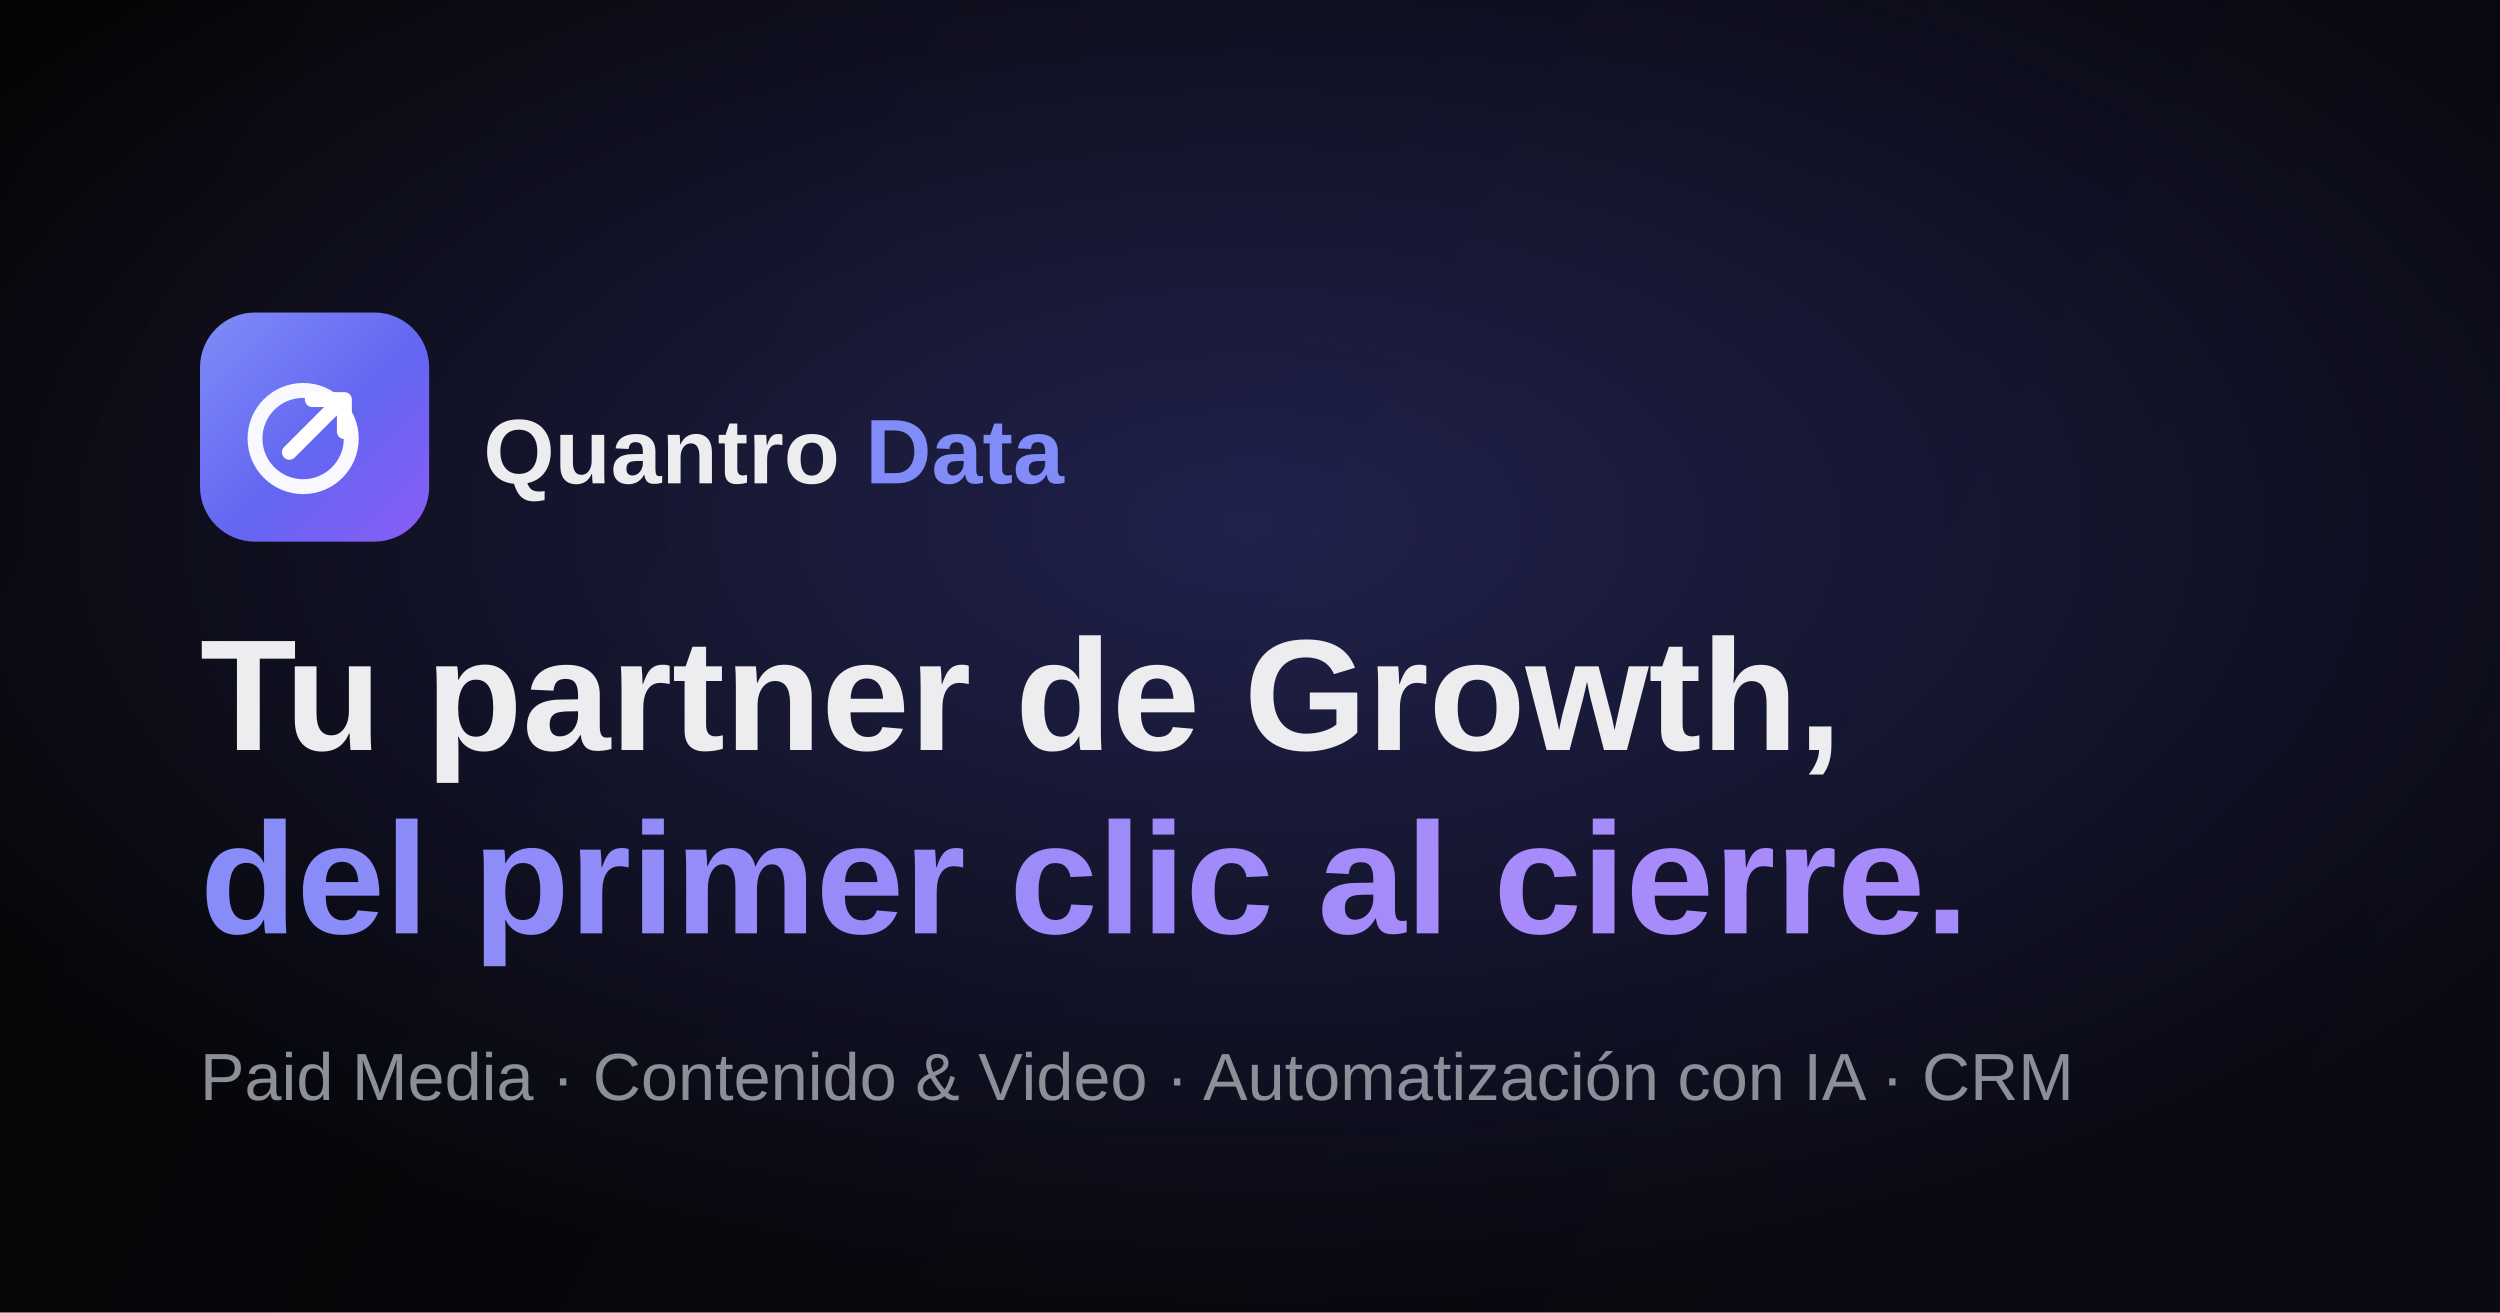
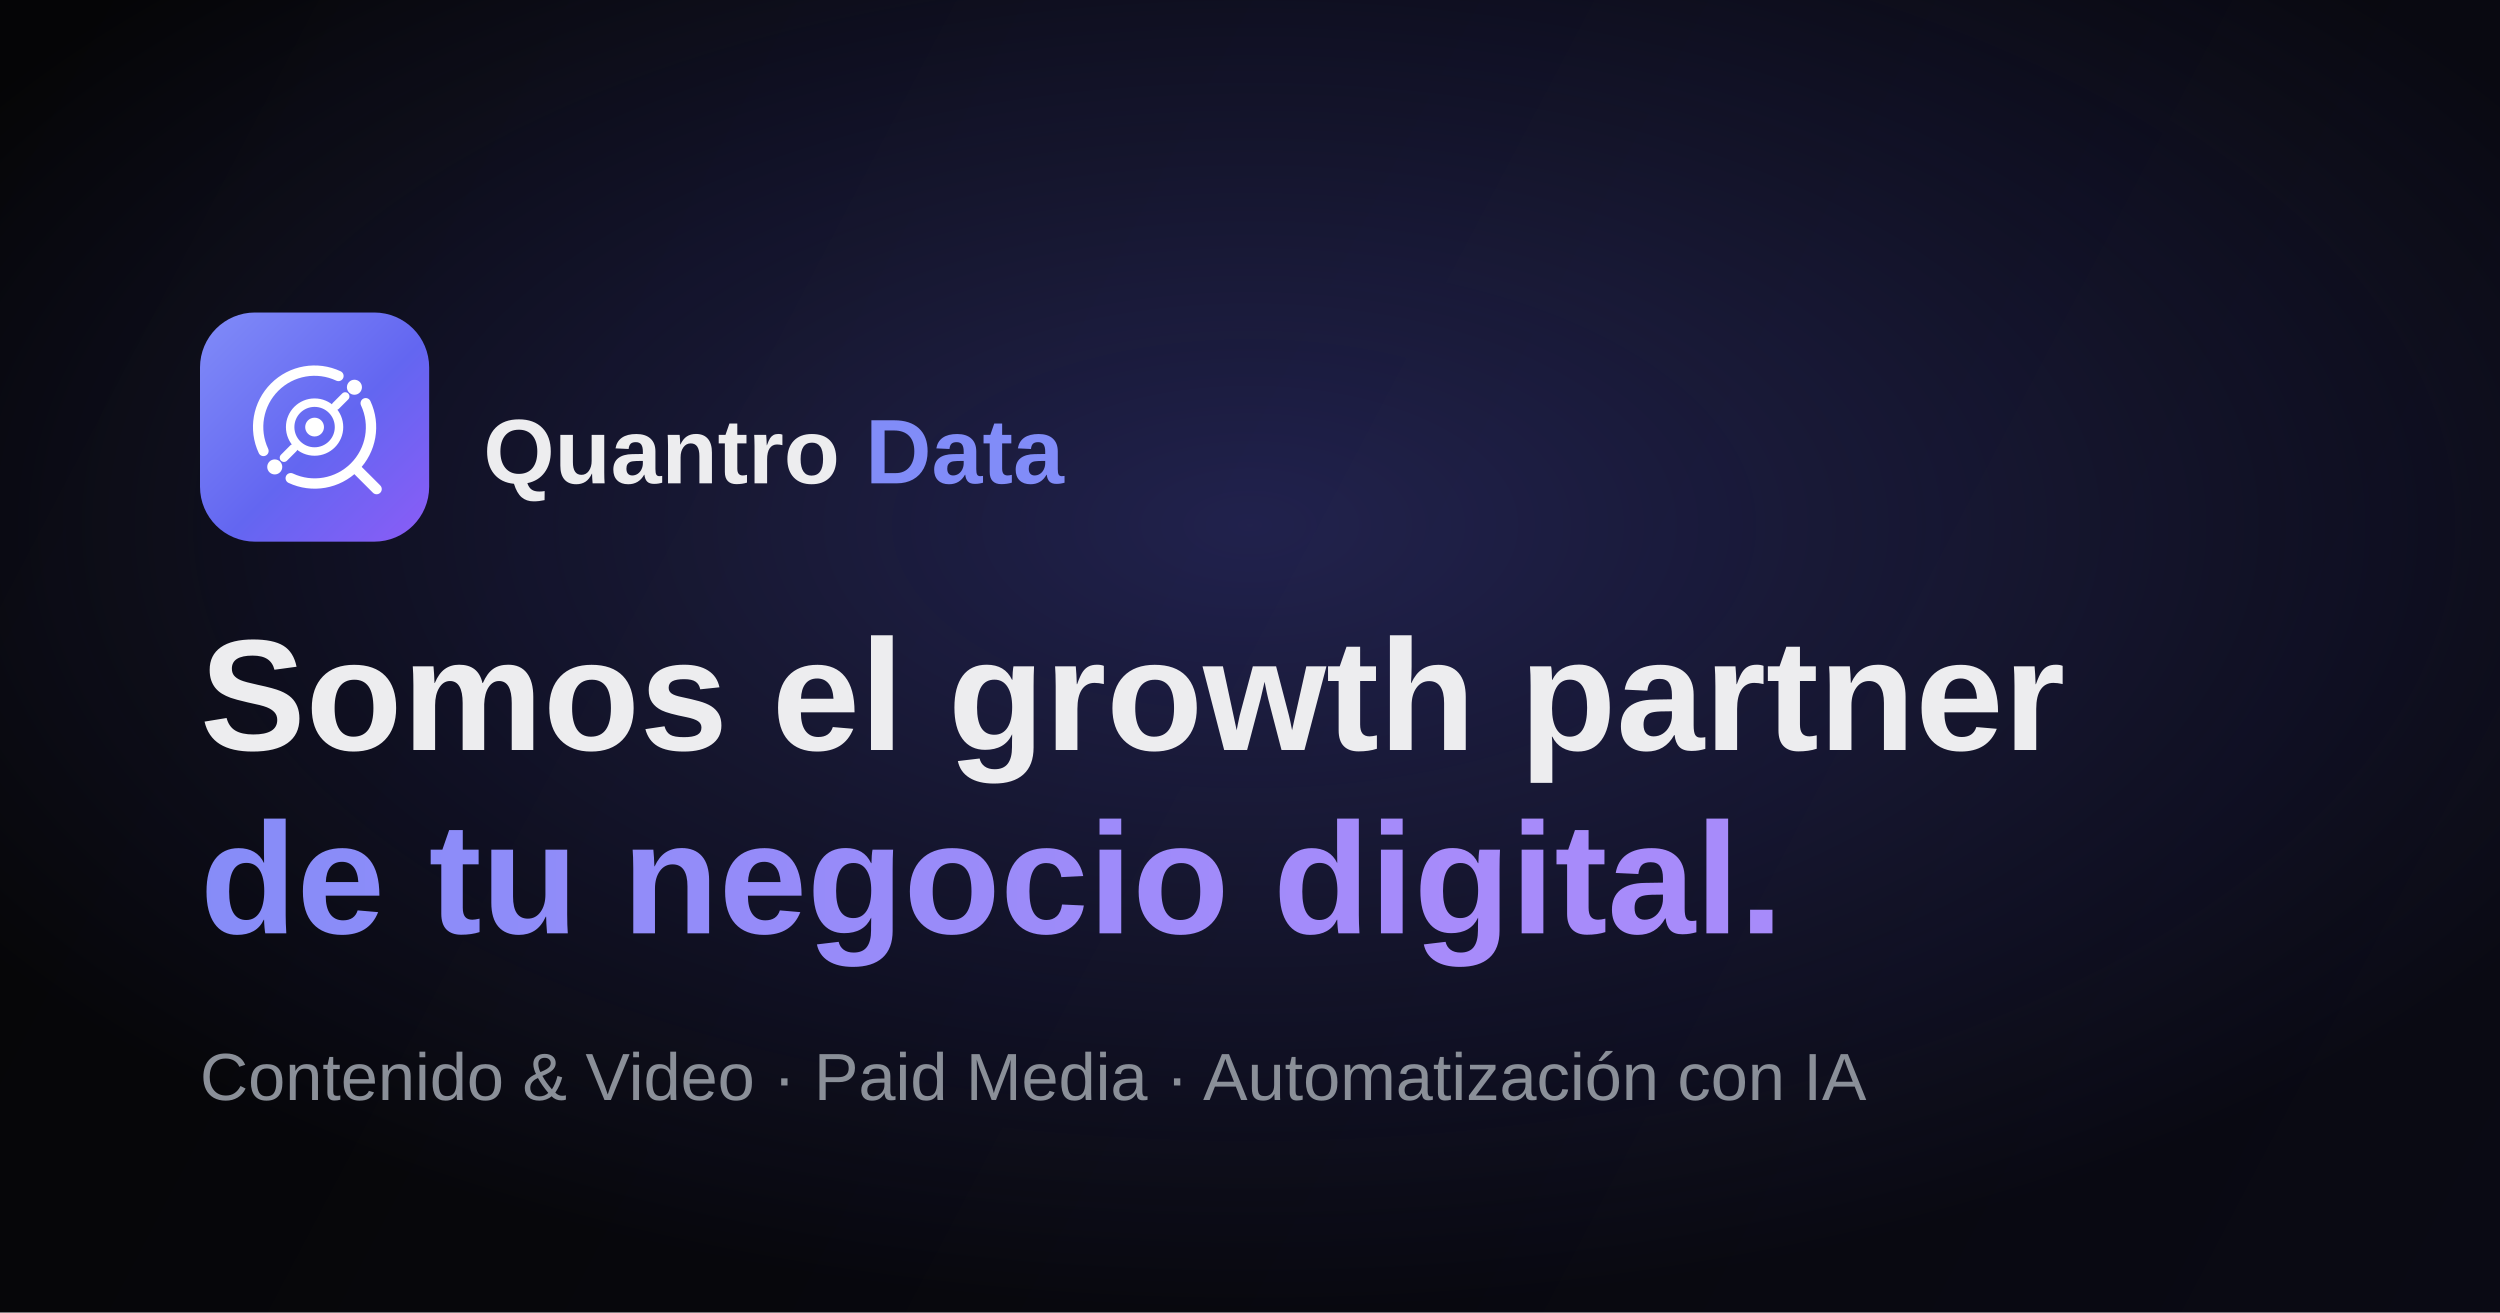
<svg xmlns="http://www.w3.org/2000/svg" viewBox="0 0 1200 630" width="1200" height="630">
  <defs>
    <linearGradient id="bg" x1="0" y1="0" x2="1200" y2="630" gradientUnits="userSpaceOnUse">
      <stop offset="0" stop-color="#050506" />
      <stop offset="1" stop-color="#0a0a14" />
    </linearGradient>
    <radialGradient id="glow" cx="0.5" cy="0.4" r="0.6">
      <stop offset="0" stop-color="#6366F1" stop-opacity="0.28" />
      <stop offset="1" stop-color="#6366F1" stop-opacity="0" />
    </radialGradient>
    <linearGradient id="mark" x1="0" y1="0" x2="100" y2="100" gradientUnits="userSpaceOnUse">
      <stop offset="0" stop-color="#818CF8" />
      <stop offset="0.55" stop-color="#6366F1" />
      <stop offset="1" stop-color="#8B5CF6" />
    </linearGradient>
    <linearGradient id="txt" x1="0" y1="0" x2="700" y2="0" gradientUnits="userSpaceOnUse">
      <stop offset="0" stop-color="#818CF8" />
      <stop offset="1" stop-color="#A78BFA" />
    </linearGradient>
  </defs>
  <rect width="1200" height="630" fill="url(#bg)" />
  <rect width="1200" height="630" fill="url(#glow)" />
  <g transform="translate(96,150) scale(1.1)">
    <rect width="100" height="100" rx="24" fill="url(#mark)" />
-     <circle cx="45" cy="55" r="21" fill="none" stroke="#fff" stroke-width="6.5" opacity="0.95" />
-     <path d="M39 61 L60 40" stroke="#fff" stroke-width="6.5" stroke-linecap="round" />
-     <path d="M49 38 L63 38 L63 52" fill="none" stroke="#fff" stroke-width="6.5" stroke-linecap="round" stroke-linejoin="round" />
+     <g transform="translate(9,9) scale(0.82)" stroke="#fff" stroke-linecap="round">
+       <path d="M 77.2 37.3 A 30 30 0 0 1 37.3 77.2" stroke-width="5.5" fill="none" />
+       <path d="M 22.8 62.7 A 30 30 0 0 1 62.7 22.8" stroke-width="5.5" fill="none" />
+       <line x1="72" y1="72" x2="83" y2="83" stroke-width="5.5" />
+       <circle cx="50" cy="50" r="13" stroke-width="4.5" fill="none" />
+       <circle cx="50" cy="50" r="5" fill="#fff" stroke="none" />
+       <line x1="61.3" y1="38.7" x2="66.3" y2="33.7" stroke-width="4.5" />
+       <circle cx="71.2" cy="28.8" r="4" fill="#fff" stroke="none" />
+       <line x1="38.7" y1="61.3" x2="33.7" y2="66.3" stroke-width="4.5" />
+       <circle cx="28.8" cy="71.2" r="4" fill="#fff" stroke="none" />
+     </g>
  </g>
  <text x="232" y="232" font-family="DM Sans, Arial, sans-serif" font-size="44" font-weight="700" fill="#EDEDEF">
    Quantro <tspan fill="#818CF8">Data</tspan>
  </text>
-   <text x="96" y="360" font-family="DM Sans, Arial, sans-serif" font-size="76" font-weight="700" fill="#EDEDEF">Tu partner de Growth,</text>
-   <text x="96" y="448" font-family="DM Sans, Arial, sans-serif" font-size="76" font-weight="700" fill="url(#txt)">del primer clic al cierre.</text>
-   <text x="96" y="528" font-family="DM Sans, Arial, sans-serif" font-size="32" font-weight="400" fill="#8A8F98">Paid Media · Contenido &amp; Video · Automatización con IA · CRM</text>
+   <text x="96" y="360" font-family="Space Grotesk, DM Sans, Arial, sans-serif" font-size="76" font-weight="700" fill="#EDEDEF">Somos el growth partner</text>
+   <text x="96" y="448" font-family="Space Grotesk, DM Sans, Arial, sans-serif" font-size="76" font-weight="700" fill="url(#txt)">de tu negocio digital.</text>
+   <text x="96" y="528" font-family="DM Sans, Arial, sans-serif" font-size="32" font-weight="400" fill="#8A8F98">Contenido &amp; Video · Paid Media · Automatización con IA</text>
</svg>
